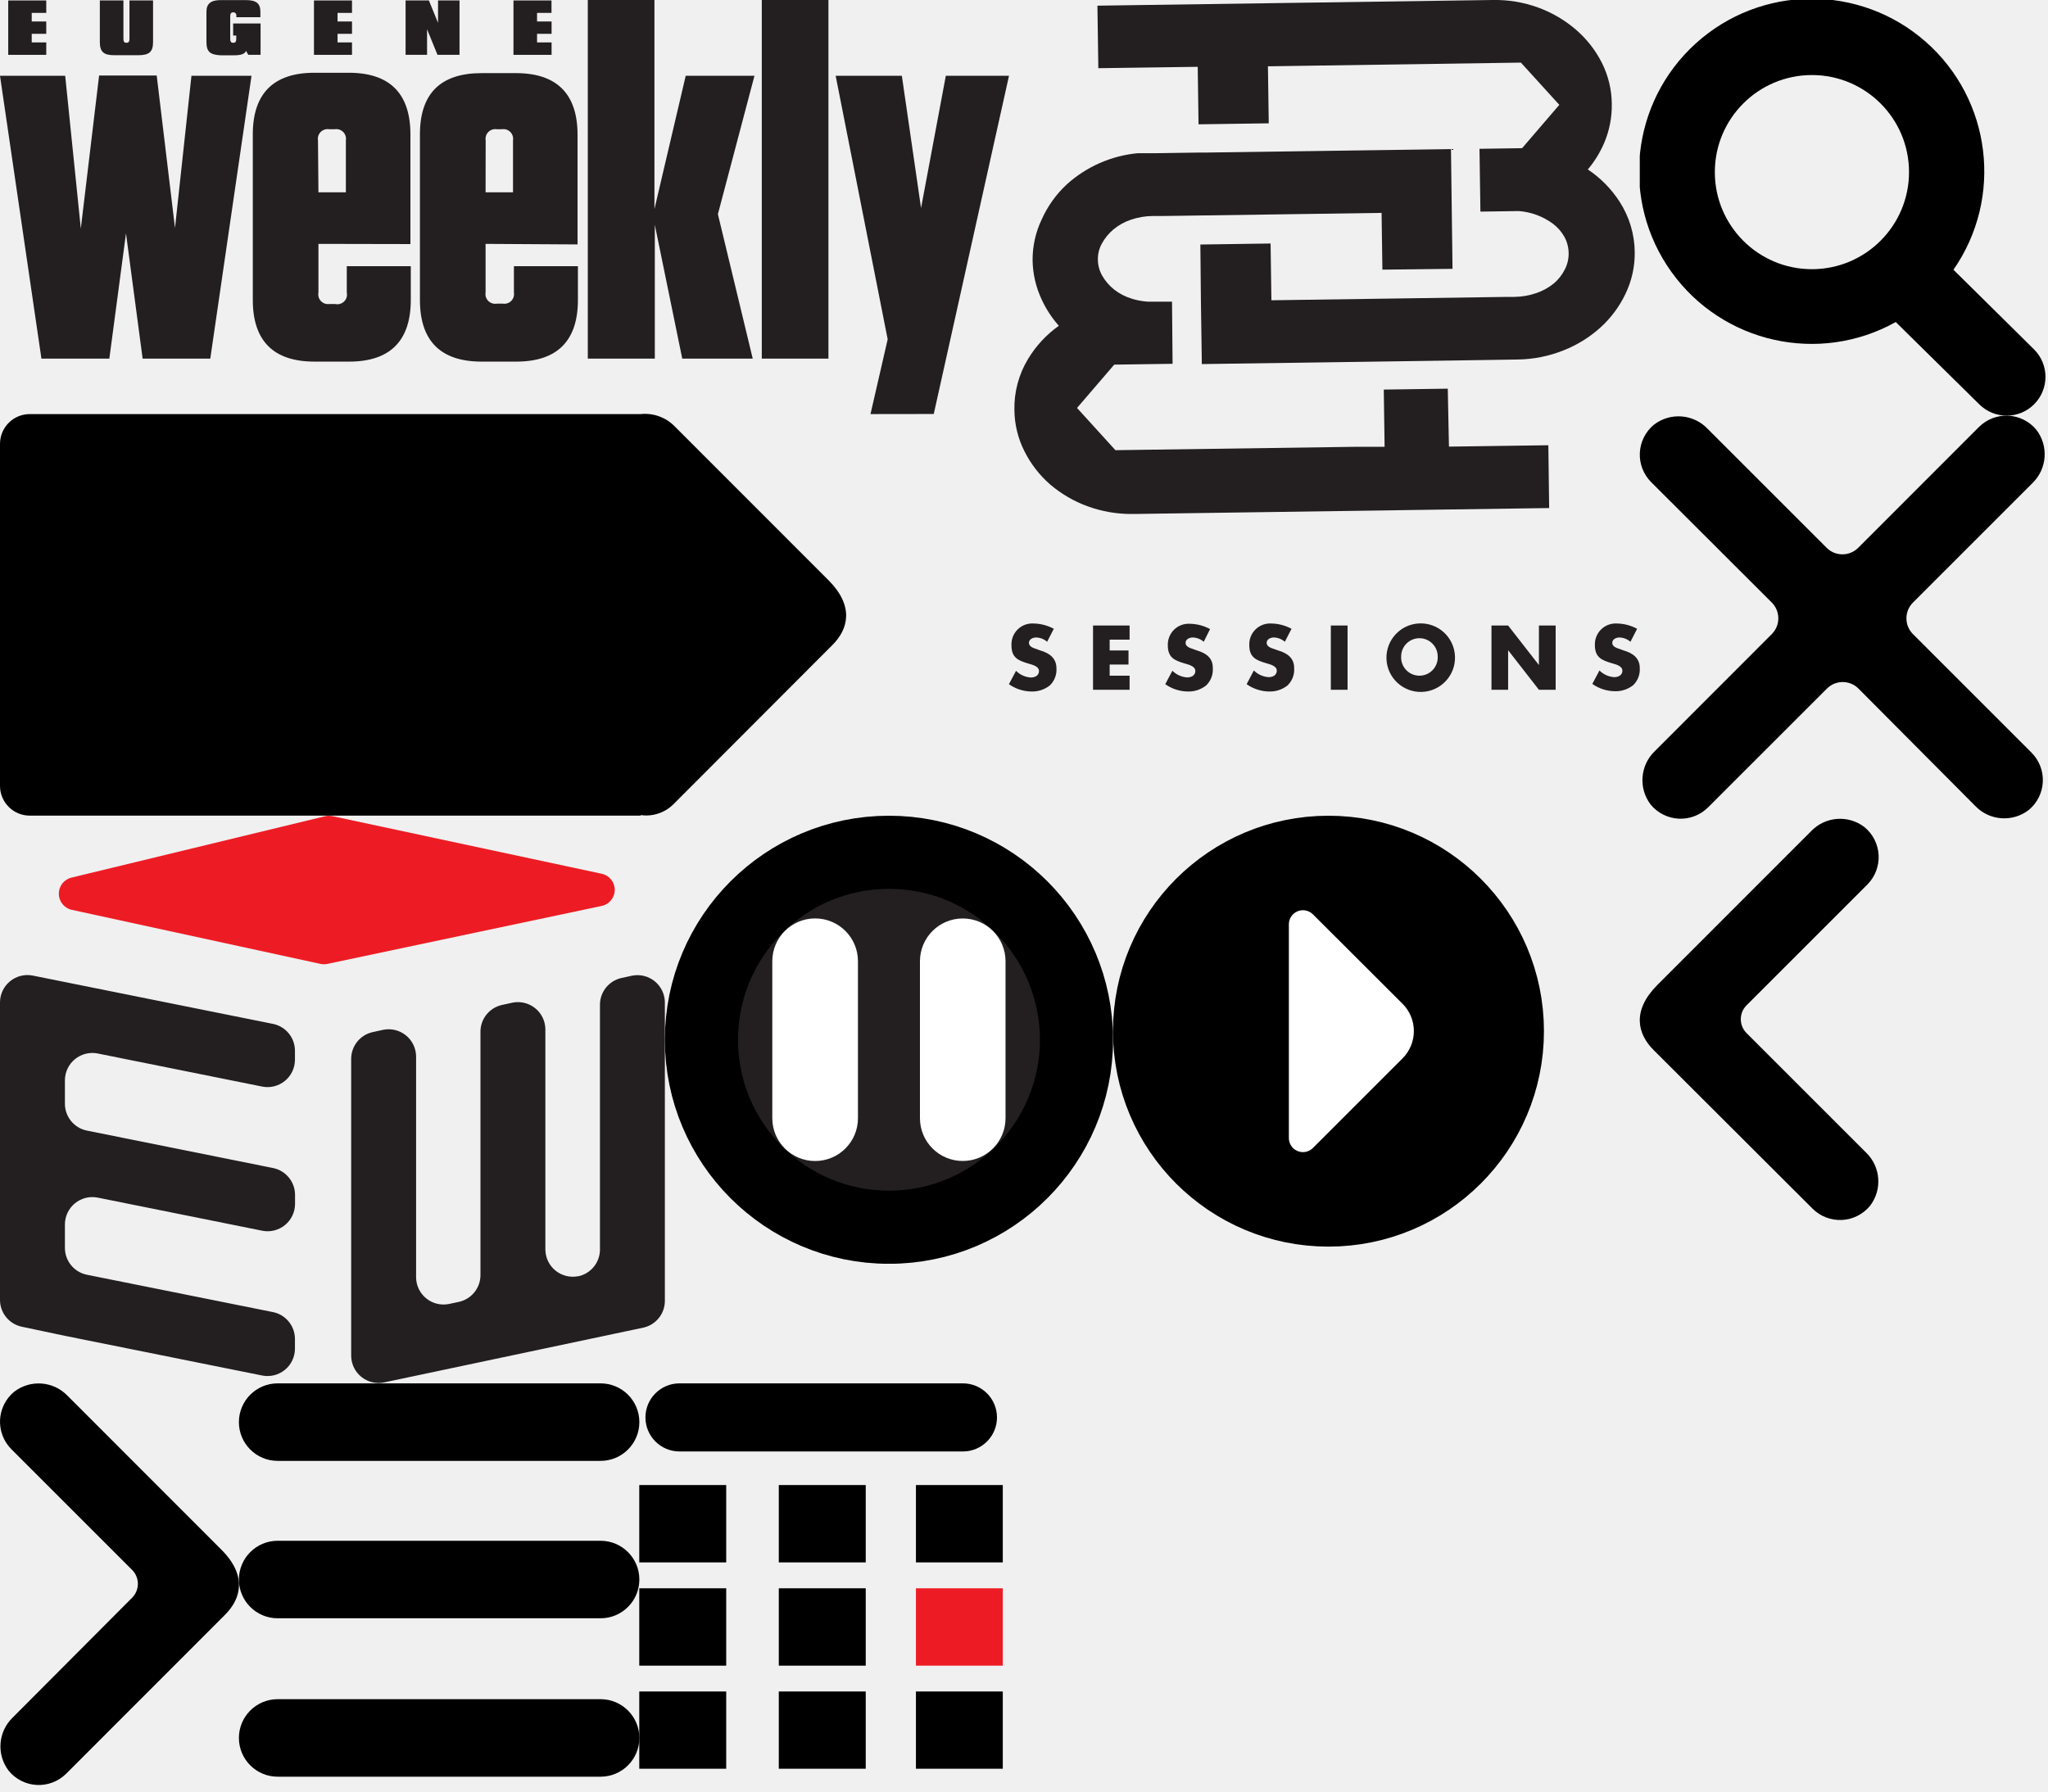
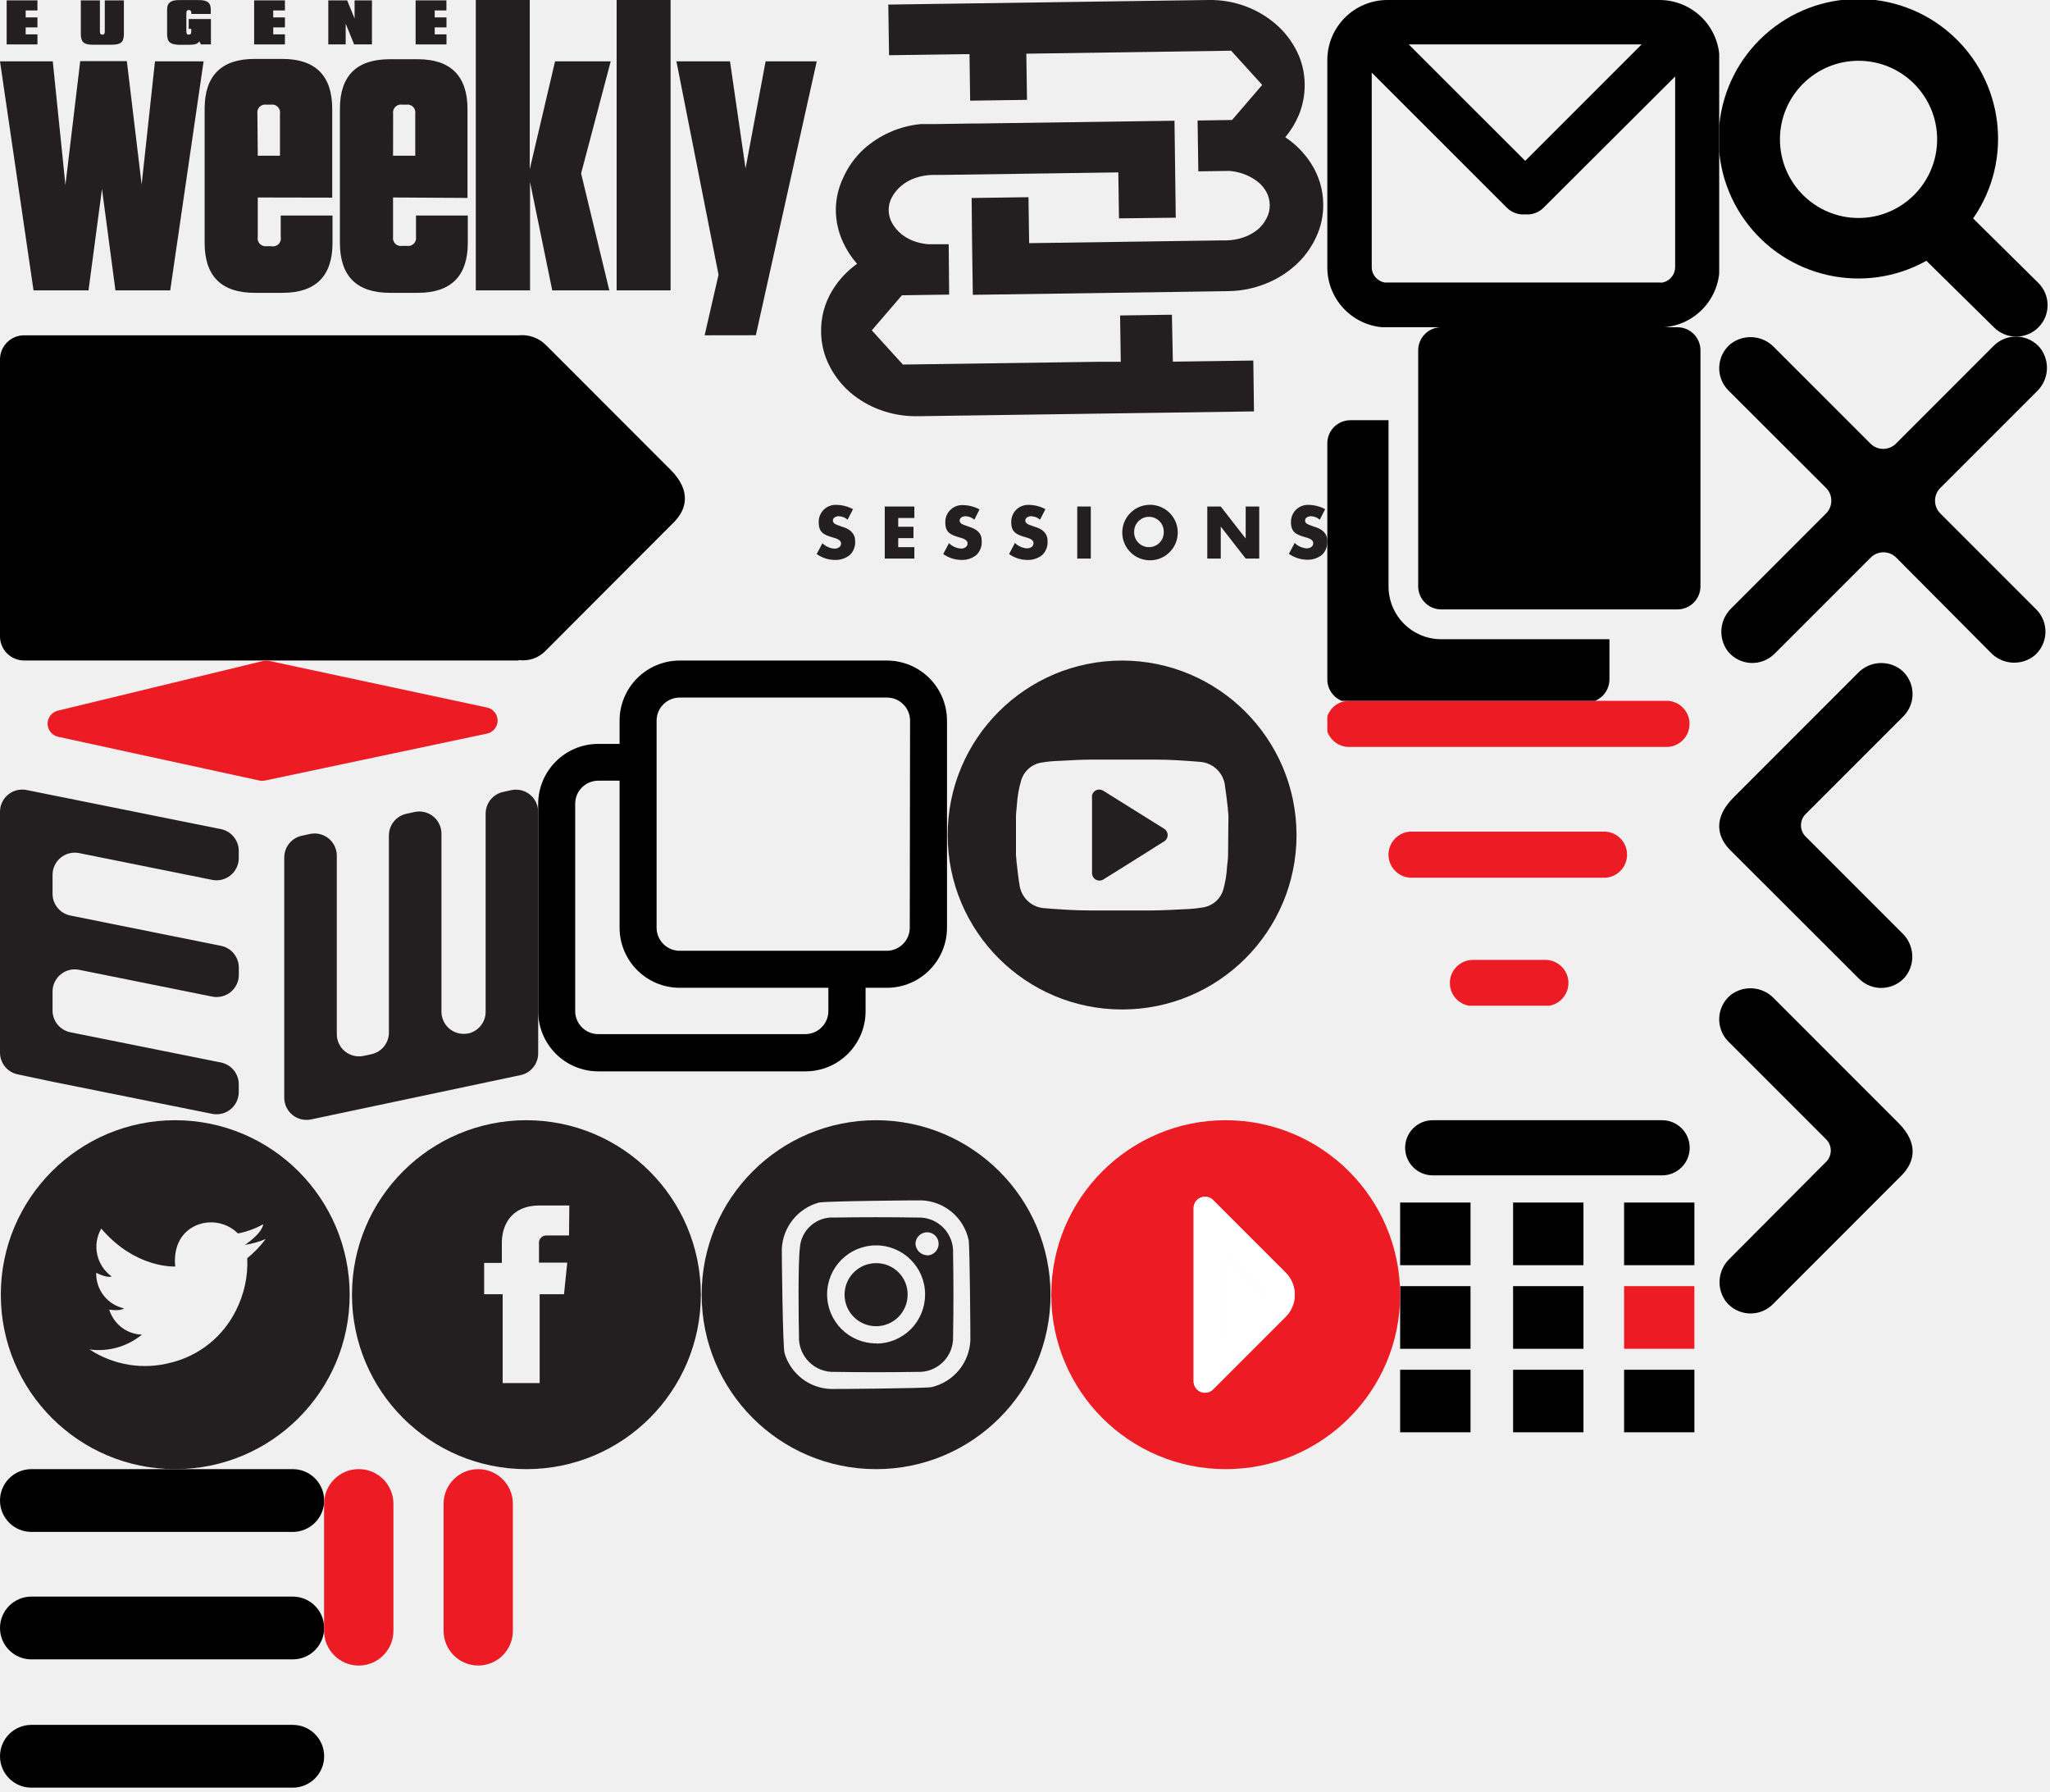
- <svg xmlns="http://www.w3.org/2000/svg" width="224" height="196" viewBox="0 0 224 196">
-   <view id="icon-calendar" viewBox="69.92 151.34 39.76 42.16" />
-   <svg viewBox="0 0 39.76 42.16" width="39.76" height="42.16" x="69.92" y="151.34">
+ <svg xmlns="http://www.w3.org/2000/svg" width="277" height="242" viewBox="0 0 277 242">
+   <view id="icon-calendar" viewBox="189.19 151.34 39.76 42.16" />
+   <svg viewBox="0 0 39.76 42.16" width="39.76" height="42.16" x="189.19" y="151.34">
    <path d="M0 11.12h9.51v8.47H0z" />
    <path data-name="grid-item" d="M15.26 11.12h9.51v8.47h-9.51zM30.26 11.12h9.51v8.47h-9.51zM0 22.42h9.51v8.46H0zM15.26 22.42h9.51v8.46h-9.51z" />
    <path data-name="grid-item" fill="#ed1c24" d="M30.26 22.42h9.51v8.46h-9.51z" />
    <path data-name="grid-item" d="M0 33.71h9.51v8.45H0zM15.26 33.71h9.51v8.45h-9.51zM30.26 33.71h9.51v8.45h-9.51z" />
    <path d="M35.4 0h-31a3.72 3.72 0 1 0 0 7.45h31a3.72 3.72 0 0 0 0-7.45" />
  </svg>
-   <view id="icon-close" viewBox="179.35 45.47 44.3 44.1" />
-   <svg viewBox="0 0 44.3 44.1" width="44.3" height="44.1" x="179.35" y="45.47">
+   <view id="icon-close" viewBox="232.3 45.47 44.3 44.1" />
+   <svg viewBox="0 0 44.3 44.1" width="44.3" height="44.1" x="232.3" y="45.47">
    <path d="M29.88 20.45L42.94 7.39a4.39 4.39 0 0 0 .43-5.85 4.25 4.25 0 0 0-6.27-.3L23.89 14.46a2.44 2.44 0 0 1-3.45 0l-13-13A4.4 4.4 0 0 0 1.54 1a4.25 4.25 0 0 0-.3 6.27l13.2 13.18a2.44 2.44 0 0 1 0 3.45L1.64 36.71a4.4 4.4 0 0 0-.44 5.85 4.25 4.25 0 0 0 6.27.3l13-13a2.44 2.44 0 0 1 3.45 0L36.7 42.71a4.39 4.39 0 0 0 5.85.43 4.25 4.25 0 0 0 .3-6.27l-13-13a2.44 2.44 0 0 1 .03-3.42z" />
  </svg>
-   <view id="icon-hamburger" viewBox="26.13 151.34 43.79 43.03" />
-   <svg viewBox="0 0 43.79 43.03" width="43.79" height="43.03" x="26.13" y="151.34">
+   <view id="icon-contact" viewBox="179.35 0 52.95 44.21" />
+   <svg viewBox="0 0 52.95 44.21" width="52.95" height="44.21" x="179.35">
+     <path d="M44.83 0H8.12A8.13 8.13 0 0 0 0 8.12v28a8.13 8.13 0 0 0 8.12 8.12h36.7A8.15 8.15 0 0 0 53 36.09v-28A8.13 8.13 0 0 0 44.83 0zM6 9.81l18.28 18.27a3.1 3.1 0 0 0 2.46.88 3.1 3.1 0 0 0 2.47-.89L47 10.33v25.76a2.13 2.13 0 0 1-1.69 2.08 2.14 2.14 0 0 1-.43 0H8.12a2.15 2.15 0 0 1-.32 0A2.1 2.1 0 0 1 6 36.09zM11 6h31.47L26.74 21.73z" />
+   </svg>
+   <view id="icon-explore" viewBox="179.35 94.68 49.14 41.19" />
+   <svg viewBox="0 0 49.14 41.19" width="49.14" height="41.19" x="179.35" y="94.68">
+     <g fill="#ed1c24">
+       <path d="M46 0H3.12a3.12 3.12 0 1 0 0 6.23H46A3.12 3.12 0 0 0 46 0zM37.56 17.67h-26a3.12 3.12 0 1 0 0 6.23h26a3.12 3.12 0 0 0 0-6.23zM29.46 35h-9.78a3.12 3.12 0 1 0 0 6.24h9.78a3.12 3.12 0 0 0 0-6.24z" />
+     </g>
+   </svg>
+   <view id="icon-facebook" viewBox="47.35 151.34 47.35 47.14" />
+   <svg viewBox="0 0 47.35 47.14" width="47.35" height="47.14" x="47.35" y="151.34">
+     <path d="M23.79 0a23.57 23.57 0 1 0 23.56 23.57A23.6 23.6 0 0 0 23.79 0zm5.75 15.57h-3a1 1 0 0 0-1.06 1.16v2.51h3.82l-.44 4.27h-3.29v12h-5v-12h-2.5v-4.23h2.39v-2.76c0-2 1-5 5.12-5h4z" fill="#231f20" />
+   </svg>
+   <view id="icon-gallery-solid" viewBox="179.35 44.21 50.42 50.47" />
+   <svg viewBox="0 0 50.42 50.47" width="50.42" height="50.47" x="179.35" y="44.21">
+     <path d="M8.27 35V12.56H3.12A3.12 3.12 0 0 0 0 15.68v31.9a3.12 3.12 0 0 0 3.12 3.12H35a3.12 3.12 0 0 0 3.12-3.12v-5.43H15.4A7.13 7.13 0 0 1 8.27 35z" />
+     <path d="M47.3 0H15.4a3.12 3.12 0 0 0-3.12 3.12V35a3.12 3.12 0 0 0 3.12 3.12h31.9A3.12 3.12 0 0 0 50.42 35V3.12A3.12 3.12 0 0 0 47.3 0z" />
+   </svg>
+   <view id="icon-gallery-stroke" viewBox="72.72 89.24 55.22 55.47" />
+   <svg viewBox="0 0 55.22 55.47" width="55.22" height="55.47" x="72.72" y="89.24">
+     <path d="M47.09 0h-28A8.13 8.13 0 0 0 11 8.12v3.14H8.12A8.13 8.13 0 0 0 0 19.38v28a8.13 8.13 0 0 0 8.12 8.12h28a8.13 8.13 0 0 0 8.12-8.12v-3.17h2.88a8.13 8.13 0 0 0 8.12-8.12v-28A8.13 8.13 0 0 0 47.09 0zm3.12 36.09a3.12 3.12 0 0 1-3.12 3.12h-28A3.12 3.12 0 0 1 16 36.09v-28A3.12 3.12 0 0 1 19.13 5h28a3.12 3.12 0 0 1 3.12 3.12zm-11 11.26a3.12 3.12 0 0 1-3.12 3.12h-28A3.12 3.12 0 0 1 5 47.35v-28a3.12 3.12 0 0 1 3.12-3.12H11v19.86a8.13 8.13 0 0 0 8.12 8.12h20.09z" />
+   </svg>
+   <view id="icon-hamburger" viewBox="0 198.48 43.79 43.03" />
+   <svg viewBox="0 0 43.79 43.03" width="43.79" height="43.03" y="198.48">
    <path data-name="bun bottom" d="M39.56 0H4.24a4.24 4.24 0 1 0 0 8.48h35.32a4.24 4.24 0 0 0 0-8.48" />
    <path d="M39.56 17.22H4.24a4.24 4.24 0 1 0 0 8.48h35.32a4.24 4.24 0 0 0 0-8.48" />
    <path data-name="bun bottom" d="M39.56 34.55H4.24a4.24 4.24 0 1 0 0 8.48h35.32a4.24 4.24 0 0 0 0-8.48" />
+   </svg>
+   <view id="icon-instagram" viewBox="94.7 151.34 47.35 47.14" />
+   <svg viewBox="0 0 47.35 47.14" width="47.35" height="47.14" x="94.7" y="151.34">
+     <g fill="#231f20">
+       <path d="M29.29 13.15q-5.62-.09-11.24 0a4.39 4.39 0 0 0-4.67 4.12c-.26 2.05-.17 10-.12 11.87A4.63 4.63 0 0 0 18.09 34q5.59.09 11.18 0a4.6 4.6 0 0 0 4.81-4.79q.1-5.62 0-11.24a4.6 4.6 0 0 0-4.79-4.82zm-5.59 17a6.62 6.62 0 1 1 6.6-6.64 6.62 6.62 0 0 1-6.61 6.67zm6.85-11.91A1.62 1.62 0 0 1 29 16.65a1.58 1.58 0 0 1 1.6-1.51 1.55 1.55 0 0 1 1.53 1.57 1.58 1.58 0 0 1-1.59 1.56z" />
+       <path d="M23.68 0a23.57 23.57 0 1 0 23.57 23.57A23.6 23.6 0 0 0 23.68 0zm12.74 29.72a6.79 6.79 0 0 1-5.26 6.34c-.72.17-13.33.27-13.63.25a6.76 6.76 0 0 1-6.22-4.84c-.25-.81-.39-13.84-.37-14.11a6.82 6.82 0 0 1 5-6.23c.76-.21 13.63-.32 13.89-.3a6.78 6.78 0 0 1 6.35 5.34c.17.69.25 13.26.24 13.55z" />
+       <path d="M23.66 19.31a4.26 4.26 0 1 0 4.28 4.27 4.22 4.22 0 0 0-4.28-4.27z" />
+     </g>
  </svg>
  <view id="icon-label" viewBox="0 45.3 92.55 43.94" />
  <svg viewBox="0 0 92.55 43.94" width="92.55" height="43.94" y="45.3">
    <path d="M90.67 18.23L73.79 1.34A4.55 4.55 0 0 0 70.08 0H3.26A3.26 3.26 0 0 0 0 3.26v37.41a3.26 3.26 0 0 0 3.26 3.26h66.82v-.06a4.22 4.22 0 0 0 3.57-1.18L91 25.31c1.83-1.79 2.4-4.31-.33-7.08z" />
  </svg>
-   <view id="icon-next" viewBox="0 151.34 26.13 43.94" />
-   <svg viewBox="0 0 26.13 43.94" width="26.13" height="43.94" y="151.34">
+   <view id="icon-next" viewBox="232.3 133.51 26.13 43.94" />
+   <svg viewBox="0 0 26.13 43.94" width="26.13" height="43.94" x="232.3" y="133.51">
    <path d="M24.25 18.23L7.37 1.34A4.38 4.38 0 0 0 1.56.91a4.25 4.25 0 0 0-.32 6.29l13.23 13.23a2.15 2.15 0 0 1 0 3L1.38 36.57a4.38 4.38 0 0 0-.43 5.81 4.25 4.25 0 0 0 6.29.32l17.38-17.39c1.79-1.79 2.38-4.31-.37-7.08z" />
  </svg>
-   <view id="icon-pause" viewBox="72.72 89.24 49.01 49.01" />
-   <svg viewBox="0 0 49.01 49.01" width="49.01" height="49.01" x="72.72" y="89.24">
-     <circle cx="24.51" cy="24.51" r="20.51" fill="#231f20" stroke="#000" stroke-miterlimit="10" stroke-width="8" />
-     <path d="M37.26 33.09V15.92a4.68 4.68 0 1 0-9.36 0v17.17a4.68 4.68 0 0 0 9.36 0M21.12 33.09V15.92a4.68 4.68 0 1 0-9.37 0v17.17a4.68 4.68 0 0 0 9.37 0" fill="#fff" />
+   <view id="icon-pause" viewBox="43.79 198.48 25.51 26.53" />
+   <svg viewBox="0 0 25.51 26.53" width="25.51" height="26.53" x="43.79" y="198.48">
+     <g fill="#ed1c24">
+       <path d="M25.51 21.85V4.68a4.68 4.68 0 1 0-9.36 0v17.17a4.68 4.68 0 0 0 9.36 0M9.37 21.85V4.68a4.68 4.68 0 1 0-9.37 0v17.17a4.68 4.68 0 0 0 9.37 0" />
+     </g>
  </svg>
-   <view id="icon-play" viewBox="121.73 89.24 47.14 47.14" />
-   <svg viewBox="0 0 47.14 47.14" width="47.14" height="47.14" x="121.73" y="89.24">
-     <path d="M23.57 4a19.57 19.57 0 1 0 19.57 19.57A19.57 19.57 0 0 0 23.57 4zm8.09 22.55l-9.8 9.8a1.54 1.54 0 0 1-2.62-1.09V11.87a1.54 1.54 0 0 1 2.62-1.09l9.8 9.8a4.22 4.22 0 0 1 0 5.97z" stroke="#000" stroke-miterlimit="10" stroke-width="8" />
-     <path d="M21.86 10.78a1.54 1.54 0 0 0-2.62 1.09v23.4a1.54 1.54 0 0 0 2.62 1.09l9.8-9.8a4.22 4.22 0 0 0 0-6z" fill="#fff" />
+   <view id="icon-play" viewBox="142.05 151.34 47.14 47.14" />
+   <svg viewBox="0 0 47.14 47.14" width="47.14" height="47.14" x="142.05" y="151.34">
+     <path d="M23.57 0a23.57 23.57 0 1 0 23.57 23.57A23.6 23.6 0 0 0 23.57 0zm-4.34 35.27v-23.4a1.54 1.54 0 0 1 2.62-1.09l9.8 9.8a4.22 4.22 0 0 1 0 6l-9.8 9.8a1.54 1.54 0 0 1-2.62-1.11z" fill="#ed1c24" />
+     <path d="M23.23 17.82v11.5l5.59-5.59a.22.22 0 0 0 0-.31z" fill="#fff" />
+     <path d="M31.66 20.58l-9.8-9.8a1.54 1.54 0 0 0-2.62 1.09v23.4a1.54 1.54 0 0 0 2.62 1.09l9.8-9.8a4.22 4.22 0 0 0 0-5.98zm-2.83 3.14l-5.59 5.59V17.82l5.59 5.59a.22.22 0 0 1 0 .31z" fill="#fff" />
  </svg>
-   <view id="icon-previous" viewBox="179.35 89.57 26.13 43.94" />
-   <svg viewBox="0 0 26.13 43.94" width="26.13" height="43.94" x="179.35" y="89.57">
+   <view id="icon-previous" viewBox="232.3 89.57 26.13 43.94" />
+   <svg viewBox="0 0 26.13 43.94" width="26.13" height="43.94" x="232.3" y="89.57">
    <path d="M1.88 18.23L18.76 1.34a4.38 4.38 0 0 1 5.81-.43 4.25 4.25 0 0 1 .32 6.29L11.66 20.43a2.15 2.15 0 0 0 0 3l13.1 13.1a4.38 4.38 0 0 1 .43 5.81 4.25 4.25 0 0 1-6.29.32L1.52 25.31c-1.8-1.79-2.37-4.31.36-7.08z" />
  </svg>
-   <view id="icon-search" viewBox="179.35 0 44.38 45.47" />
-   <svg viewBox="0 0 44.38 45.47" width="44.38" height="45.47" x="179.35">
+   <view id="icon-search" viewBox="232.3 0 44.38 45.47" />
+   <svg viewBox="0 0 44.38 45.47" width="44.38" height="45.47" x="232.3">
    <path d="M43.13 38.23l-8.82-8.72A18.88 18.88 0 1 0 28 35.23l9.13 9a4.24 4.24 0 0 0 6-6zm-24.3-8.78a10.62 10.62 0 1 1 10.62-10.62 10.63 10.63 0 0 1-10.62 10.62z" />
+   </svg>
+   <view id="icon-twitter" viewBox="0 151.34 47.35 47.14" />
+   <svg viewBox="0 0 47.35 47.14" width="47.35" height="47.14" y="151.34">
+     <path d="M23.68 0a23.57 23.57 0 1 0 23.57 23.57A23.6 23.6 0 0 0 23.68 0zm9.73 18.64a14.12 14.12 0 0 1-1.5 7 13.34 13.34 0 0 1-8.81 7.11 13.63 13.63 0 0 1-11-1.78 9.19 9.19 0 0 0 7.07-2 4.79 4.79 0 0 1-4.41-3.38c1.57.24 2-.17 2-.17a4.79 4.79 0 0 1-3.76-4.8c1.64.79 2.08.48 2.08.48a4.93 4.93 0 0 1-1.4-6.46c4.68 5.47 10 5.12 10 5.12-.14-1.19-.14-4.35 3-5.62a5.14 5.14 0 0 1 5.47 1.16 11.71 11.71 0 0 0 3.43-1.25c-.25 1.34-2.48 2.79-2.48 2.79a11.41 11.41 0 0 0 2.8-.79 14.79 14.79 0 0 1-2.49 2.59z" fill="#231f20" />
+   </svg>
+   <view id="icon-youtube" viewBox="127.94 89.24 47.35 47.14" />
+   <svg viewBox="0 0 47.35 47.14" width="47.35" height="47.14" x="127.94" y="89.24">
+     <g fill="#231f20">
+       <path d="M28.76 22.35l-3.89-2.43-3.7-2.31a1 1 0 0 0-1.55.58 3 3 0 0 0 0 .5v10.06a1 1 0 0 0 1.58.79l2.15-1.34 3.77-2.36c.77-.49 1.56-1 2.32-1.46a1 1 0 0 0 0-1.6c-.23-.17-.44-.3-.68-.43z" />
+       <path d="M23.68 0a23.57 23.57 0 1 0 23.57 23.57A23.6 23.6 0 0 0 23.68 0zM38 26.27c0 .53-.09 1.06-.14 1.59a14 14 0 0 1-.47 2.95 3.41 3.41 0 0 1-2.71 2.53 17.7 17.7 0 0 1-2.5.25c-1.48.08-3 .16-4.43.17h-8.44c-2.07 0-4.13-.14-6.19-.31a3.62 3.62 0 0 1-3.27-2.94c-.2-1.08-.29-2.19-.43-3.28 0-.31-.06-.62-.08-.93v-5.4l.14-1.59a14.29 14.29 0 0 1 .52-2.96 3.42 3.42 0 0 1 2.69-2.55 17.21 17.21 0 0 1 2.52-.25c1.47-.08 2.94-.16 4.41-.17h8.46c2.07 0 4.13.14 6.19.31a3.66 3.66 0 0 1 3.27 2.94c.17 1.08.29 2.17.42 3.26 0 .32.06.63.09 1z" />
+     </g>
  </svg>
  <view id="logo-backbeat" viewBox="110.35 0 69 75.7" />
  <svg viewBox="0 0 69 75.7" width="69" height="75.7" x="110.35">
    <g fill="#231f20">
      <path d="M67.45 32.12a10.2 10.2 0 0 0 1-4.51 10.35 10.35 0 0 0-1.66-5.55 12.15 12.15 0 0 0-3.47-3.52 11.65 11.65 0 0 0 1.79-2.91 10.45 10.45 0 0 0 .83-4.28 10.2 10.2 0 0 0-1.09-4.49A11.82 11.82 0 0 0 62 3.23a13.36 13.36 0 0 0-4.1-2.4 13.72 13.72 0 0 0-5-.83L9.68.62l.1 6.84 10.87-.15.09 6.29 7.68-.11-.09-6.24h.29L56 6.85l4.2 4.62-4.07 4.74-4.66.07.1 6.87 4.2-.06a7.18 7.18 0 0 1 3.71 1.37 4.6 4.6 0 0 1 1.28 1.46 3.76 3.76 0 0 1 .46 1.79 3.71 3.71 0 0 1-.41 1.75 4.84 4.84 0 0 1-1.2 1.54 6.22 6.22 0 0 1-1.94 1.07 7.62 7.62 0 0 1-2.41.41h-.7l-25.85.37-.09-6.21-7.68.11L21 33l.1 6.83 30.73-.44 3.83-.06a14 14 0 0 0 5-1 13.29 13.29 0 0 0 4.06-2.52 11.81 11.81 0 0 0 2.73-3.69z" />
      <path d="M59 48.71l-10.87.15-.13-6.34-7 .1.09 6.26h-3.17l-26.27.37-4.2-4.62 4.07-4.74 6.38-.09-.06-6.8h-2.68a7.39 7.39 0 0 1-1.71-.32 5.92 5.92 0 0 1-1.94-1 5.35 5.35 0 0 1-1.3-1.51 3.59 3.59 0 0 1-.48-1.77 3.5 3.5 0 0 1 .43-1.74 5.37 5.37 0 0 1 1.26-1.55 5.94 5.94 0 0 1 1.91-1.07 7.62 7.62 0 0 1 2.41-.41h1.16l11.34-.16 12.52-.18.09 6.21 7.67-.09-.17-13.1-26.86.38h-.71l-4.69.07h-2a13.46 13.46 0 0 0-7.77 3.42A11.81 11.81 0 0 0 3.59 24a10.2 10.2 0 0 0-1 4.52 10.46 10.46 0 0 0 1 4.26 11.67 11.67 0 0 0 1.87 2.86 12.14 12.14 0 0 0-3.36 3.62 10.34 10.34 0 0 0-1.5 5.6 10.19 10.19 0 0 0 1.09 4.49A11.8 11.8 0 0 0 4.51 53a13.29 13.29 0 0 0 4.13 2.4 13.9 13.9 0 0 0 4.81.83h.22l45.42-.65zM3.46 71.17L3 71c-.32-.1-.81-.26-.81-.67s.45-.59.78-.59a1.92 1.92 0 0 1 1.21.47l.73-1.42a4.81 4.81 0 0 0-2.2-.58 2.28 2.28 0 0 0-2.43 2.4c0 1.36.75 1.66 1.9 2 .39.11 1.11.29 1.11.8s-.46.71-.89.71a2.51 2.51 0 0 1-1.62-.73L0 74.85a4.34 4.34 0 0 0 2.47.8 3.08 3.08 0 0 0 2-.66 2.39 2.39 0 0 0 .73-1.89c-.01-1.1-.76-1.64-1.74-1.93zM9.2 75.46h4v-1.54h-2.18V72.7h2.06v-1.54h-2.06v-1.18h2.18v-1.55h-4v7.03zM20.6 71.17l-.47-.17c-.32-.1-.81-.26-.81-.67s.45-.59.78-.59a1.92 1.92 0 0 1 1.21.47l.69-1.39a4.81 4.81 0 0 0-2.2-.58 2.28 2.28 0 0 0-2.42 2.36c0 1.36.75 1.66 1.9 2 .39.11 1.11.29 1.11.8s-.46.71-.89.71a2.51 2.51 0 0 1-1.62-.73l-.78 1.47a4.34 4.34 0 0 0 2.47.8 3.08 3.08 0 0 0 2-.66 2.39 2.39 0 0 0 .73-1.89c.03-1.1-.72-1.64-1.7-1.93zM29.48 71.17L29 71c-.32-.1-.81-.26-.81-.67s.45-.59.78-.59a1.92 1.92 0 0 1 1.21.47l.73-1.42a4.81 4.81 0 0 0-2.2-.58 2.28 2.28 0 0 0-2.42 2.36c0 1.36.75 1.66 1.9 2 .39.11 1.11.29 1.11.8s-.46.71-.89.71a2.51 2.51 0 0 1-1.62-.73l-.79 1.5a4.34 4.34 0 0 0 2.47.8 3.08 3.08 0 0 0 2-.66 2.39 2.39 0 0 0 .73-1.89c.01-1.1-.74-1.64-1.72-1.93zM35.21 68.43h1.83v7.03h-1.83zM44.9 68.2a3.75 3.75 0 1 0 3.89 3.62 3.75 3.75 0 0 0-3.89-3.62zm0 5.72a2 2 0 0 1-2-2.1 2 2 0 0 1 4 0 2 2 0 0 1-2 2.1zM57.97 72.73h-.02l-3.35-4.3h-1.82v7.03h1.82v-4.3h.02l3.35 4.3h1.83v-7.03h-1.83v4.3zM67.27 71.17L66.8 71c-.32-.1-.81-.26-.81-.67s.45-.59.78-.59a1.92 1.92 0 0 1 1.21.47l.73-1.42a4.81 4.81 0 0 0-2.2-.58 2.28 2.28 0 0 0-2.42 2.36c0 1.36.75 1.66 1.9 2 .39.11 1.11.29 1.11.8s-.46.71-.89.71a2.51 2.51 0 0 1-1.62-.73l-.78 1.47a4.34 4.34 0 0 0 2.47.8 3.08 3.08 0 0 0 2-.66 2.39 2.39 0 0 0 .72-1.87c0-1.09-.75-1.63-1.73-1.92z" />
    </g>
  </svg>
  <view id="logo-ew-mark" viewBox="0 89.24 72.72 62.1" />
  <svg viewBox="0 0 72.72 62.1" width="72.72" height="62.1" y="89.24">
    <g fill="#231f20">
      <path d="M0 23.87V53a3 3 0 0 0 2.37 2.9l4.73 1 21.62 4.35a3 3 0 0 0 3.54-2.9v-1.14a3 3 0 0 0-2.37-2.9l-20.42-4.1a3 3 0 0 1-2.37-2.9v-2.64a3 3 0 0 1 3.54-2.9l18.09 3.64a3 3 0 0 0 3.54-2.9v-1.06a3 3 0 0 0-2.37-2.9L9.47 34.44a3 3 0 0 1-2.37-2.9V28.9a3 3 0 0 1 3.53-2.9l18.09 3.64a3 3 0 0 0 3.54-2.9v-1.06a3 3 0 0 0-2.37-2.9l-26.35-5.3A3 3 0 0 0 0 20.38zM65.62 20.64v26.85a3 3 0 0 1-2.34 2.89h-.06a3 3 0 0 1-3.57-2.89V23.33a3 3 0 0 0-3.59-2.88l-1.19.26a3 3 0 0 0-2.32 2.88v26.7a3 3 0 0 1-2.34 2.89l-1.13.24a3 3 0 0 1-3.57-2.89V26.3a3 3 0 0 0-3.59-2.88l-1.19.26a3 3 0 0 0-2.32 2.88v32.58A3 3 0 0 0 42 62l28.38-6a3 3 0 0 0 2.34-2.89V20.38a3 3 0 0 0-3.59-2.88l-1.19.26a3 3 0 0 0-2.32 2.88z" />
    </g>
    <path d="M65.81 9.87l-30 6.34a1.81 1.81 0 0 1-.76 0L7.82 10.29a1.81 1.81 0 0 1 0-3.52L35.58.05a1.81 1.81 0 0 1 .8 0l29.44 6.3a1.8 1.8 0 0 1-.01 3.52z" fill="#ed1c24" />
  </svg>
  <view id="logo-ew-type" viewBox="0 0 110.35 45.3" />
  <svg viewBox="0 0 110.35 45.3" width="110.35" height="45.3">
    <g fill="#231f20">
      <path d="M0 8.29h7.13L8.84 25l2-16.74h6.3l2 16.68 1.8-16.65h6.57L23 39.23h-7.4l-1.82-13.7-1.82 13.7H4.53zM34.83 26.68V32A1.06 1.06 0 0 0 36 33.26h.66A1.06 1.06 0 0 0 37.93 32v-2.88h7v3.7c0 4.47-2.27 6.74-6.74 6.74h-3.8c-4.48 0-6.74-2.27-6.74-6.74V14.7c0-4.48 2.27-6.74 6.74-6.74h3.76c4.48 0 6.74 2.27 6.74 6.74v12zm0-5.64h3v-5.68a1.06 1.06 0 0 0-1.22-1.22H36a1.06 1.06 0 0 0-1.22 1.22z" />
      <path data-name="letter-e" d="M53.11 26.68V32a1.06 1.06 0 0 0 1.22 1.22H55A1.06 1.06 0 0 0 56.21 32v-2.88h7v3.7c0 4.47-2.27 6.74-6.74 6.74h-3.8c-4.48 0-6.74-2.27-6.74-6.74V14.7c0-4.48 2.27-6.7 6.74-6.7h3.76c4.47 0 6.74 2.27 6.74 6.74v12zm0-5.64h3v-5.68a1.06 1.06 0 0 0-1.22-1.22h-.55a1.06 1.06 0 0 0-1.22 1.22z" />
      <path d="M82.52 8.29l-4 15.14 3.81 15.8h-7.71l-3-14.64v14.64h-7.33V0h7.29v22.87L75 8.29zM83.32 0h7.29v39.23h-7.29zM95.21 45.3l1.88-8.18L91.4 8.29h7.24l2.1 14.47 2.71-14.47h6.91l-8.23 37z" />
      <g>
        <path data-name="letter-e" d="M.9.05h4.16v1.36H3.47v.94h1.59V3.7H3.47v.94h1.59V6H.9z" />
        <path d="M16.74 4.61c0 1.1-.46 1.43-1.63 1.43h-2.63c-1.13 0-1.56-.37-1.56-1.43V.05h2.58v4.21c0 .29.09.42.33.42s.33-.13.33-.42V.05h2.58zM25.5 3.89V2.57h3V6h-1.35l-.23-.43c-.17.36-.6.48-1.37.48h-1.4C23 6 22.58 5.67 22.58 4.61V1.28c0-.89.5-1.27 1.57-1.27h2.69C28 0 28.48.35 28.48 1.28v.6h-2.63v-.1-.08a.32.32 0 0 0-.34-.35c-.24 0-.33.14-.33.43v2.48c0 .29.09.42.33.42s.33-.13.33-.42v-.37z" />
        <path data-name="letter-e" d="M34.34.05h4.16v1.36h-1.58v.94h1.58V3.7h-1.58v.94h1.58V6h-4.16z" />
        <path d="M44.36.05h2.55l1 2.45V.05h2.35V6h-2.41l-1.14-2.8V6h-2.35z" />
        <path data-name="letter-e" d="M56.16.05h4.16v1.36h-1.58v.94h1.59V3.7h-1.59v.94h1.59V6h-4.17z" />
      </g>
    </g>
  </svg>
</svg>
